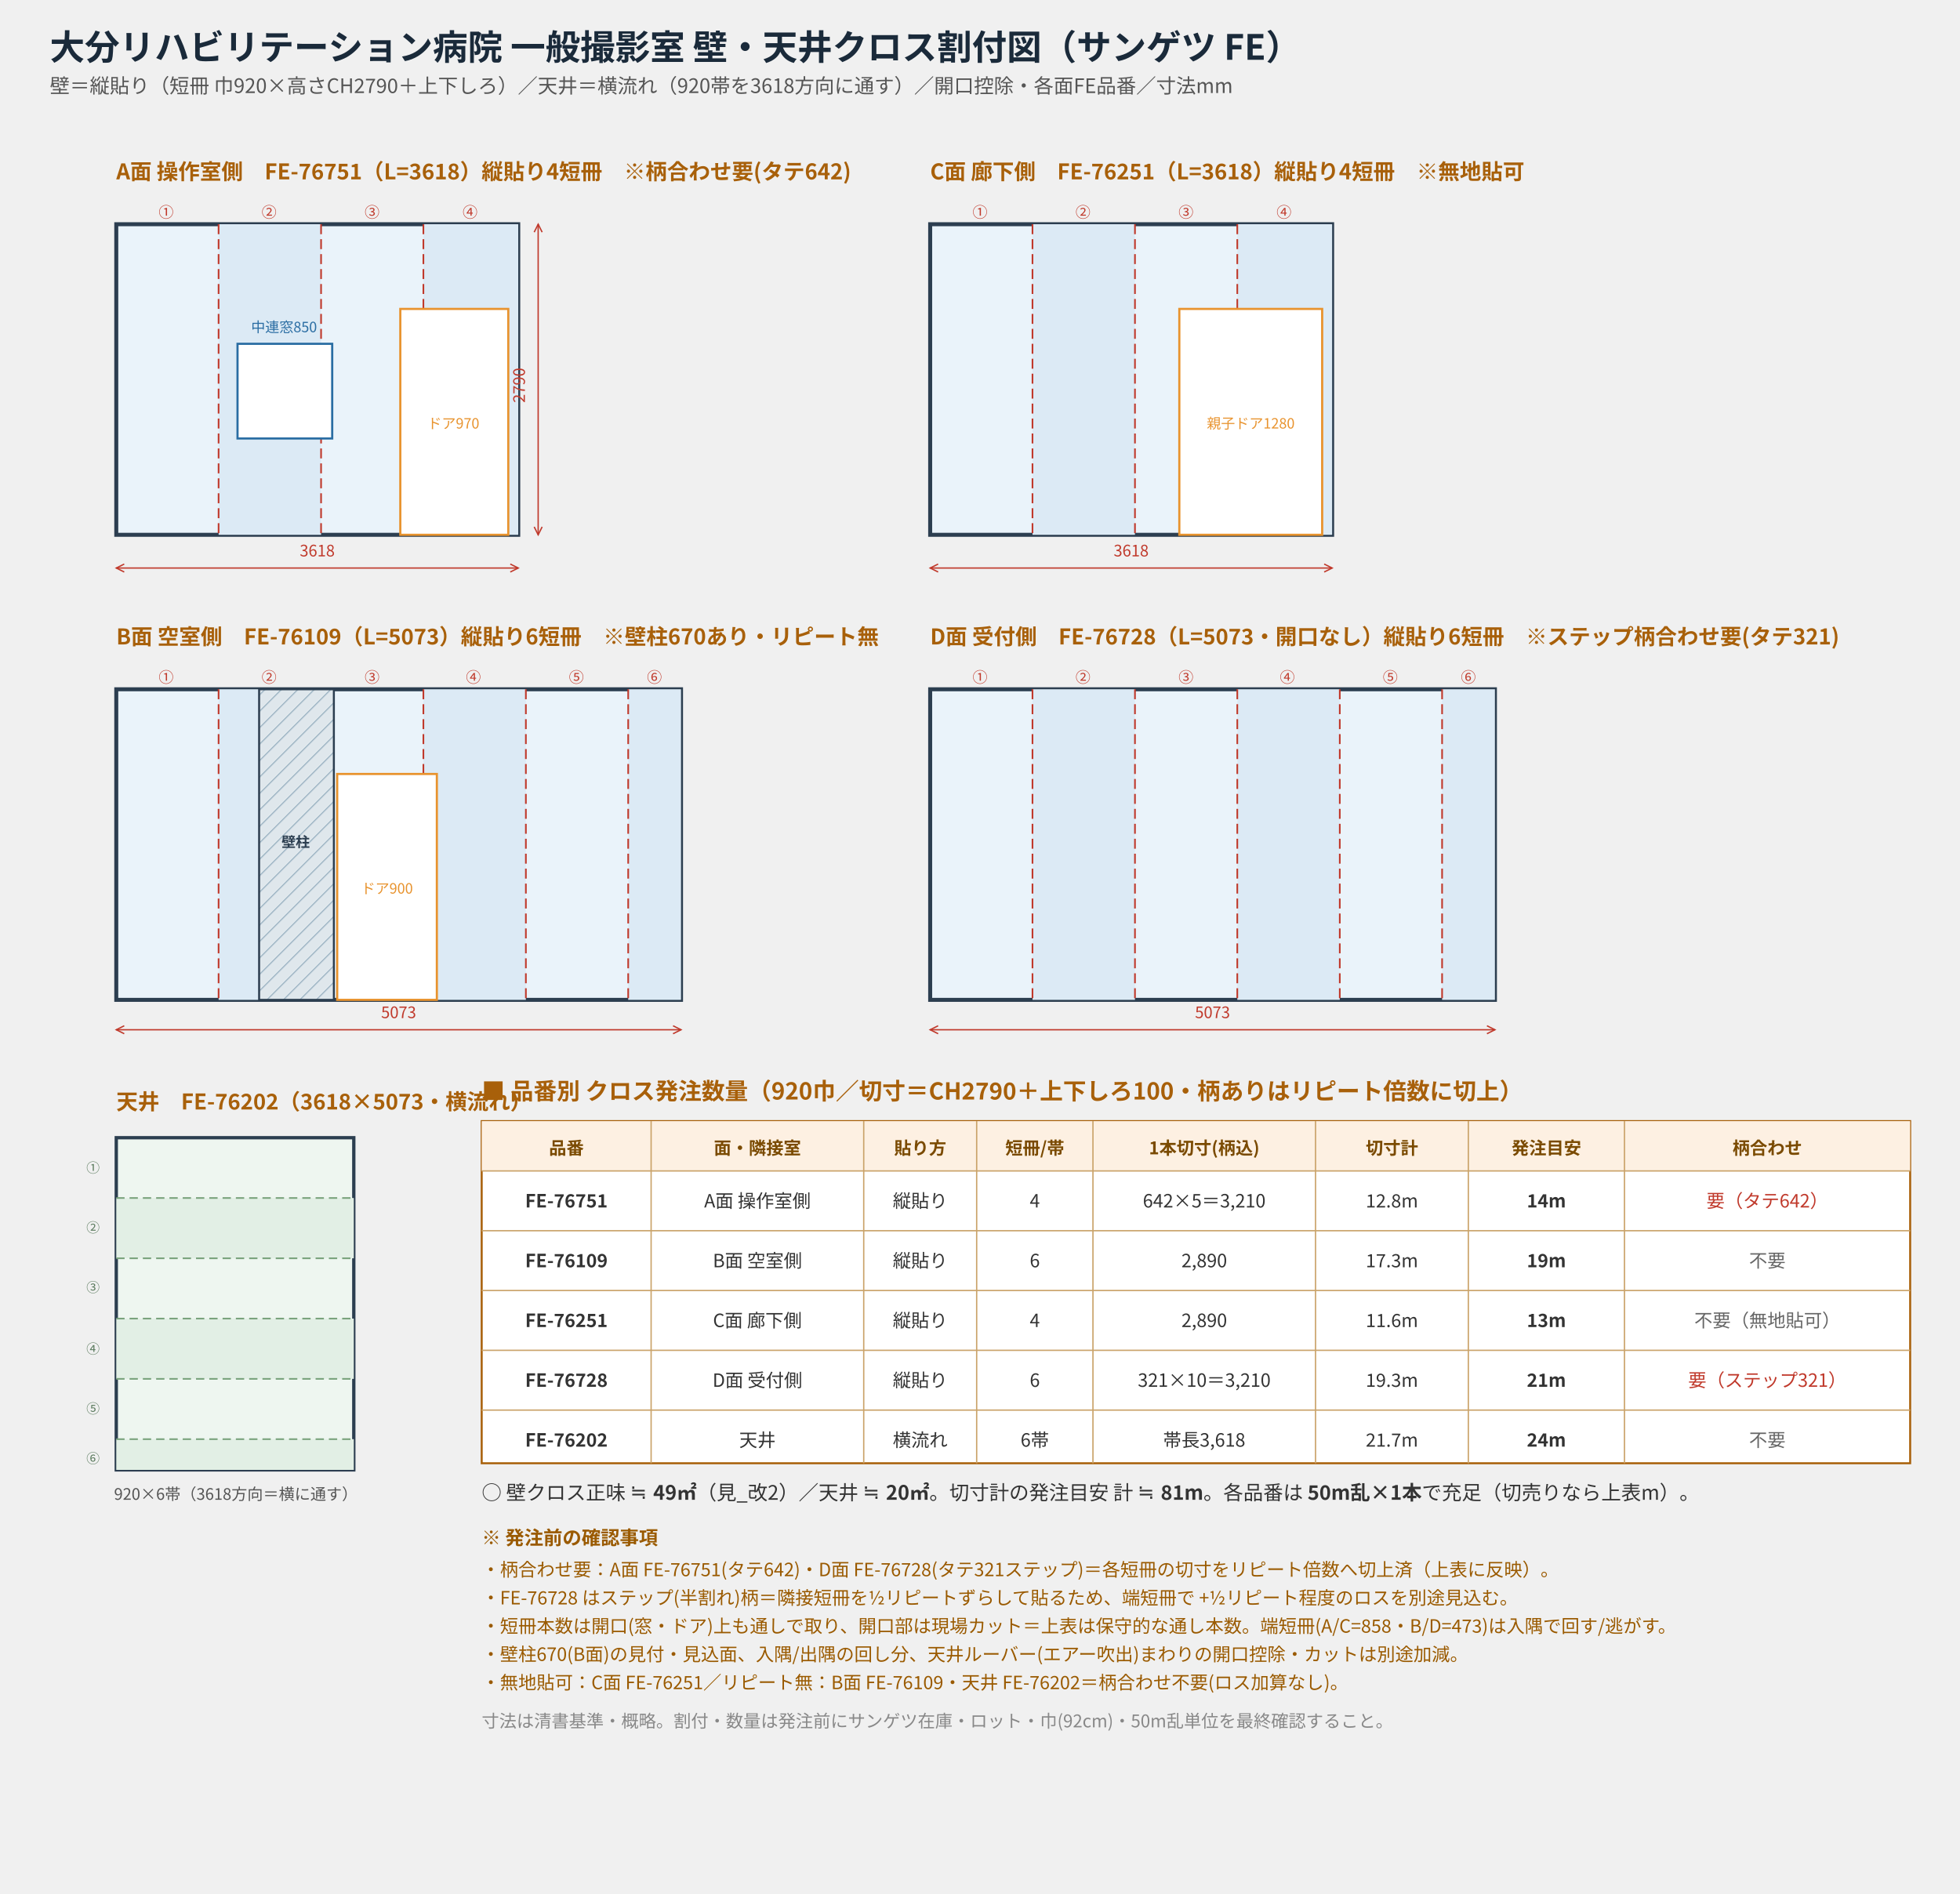
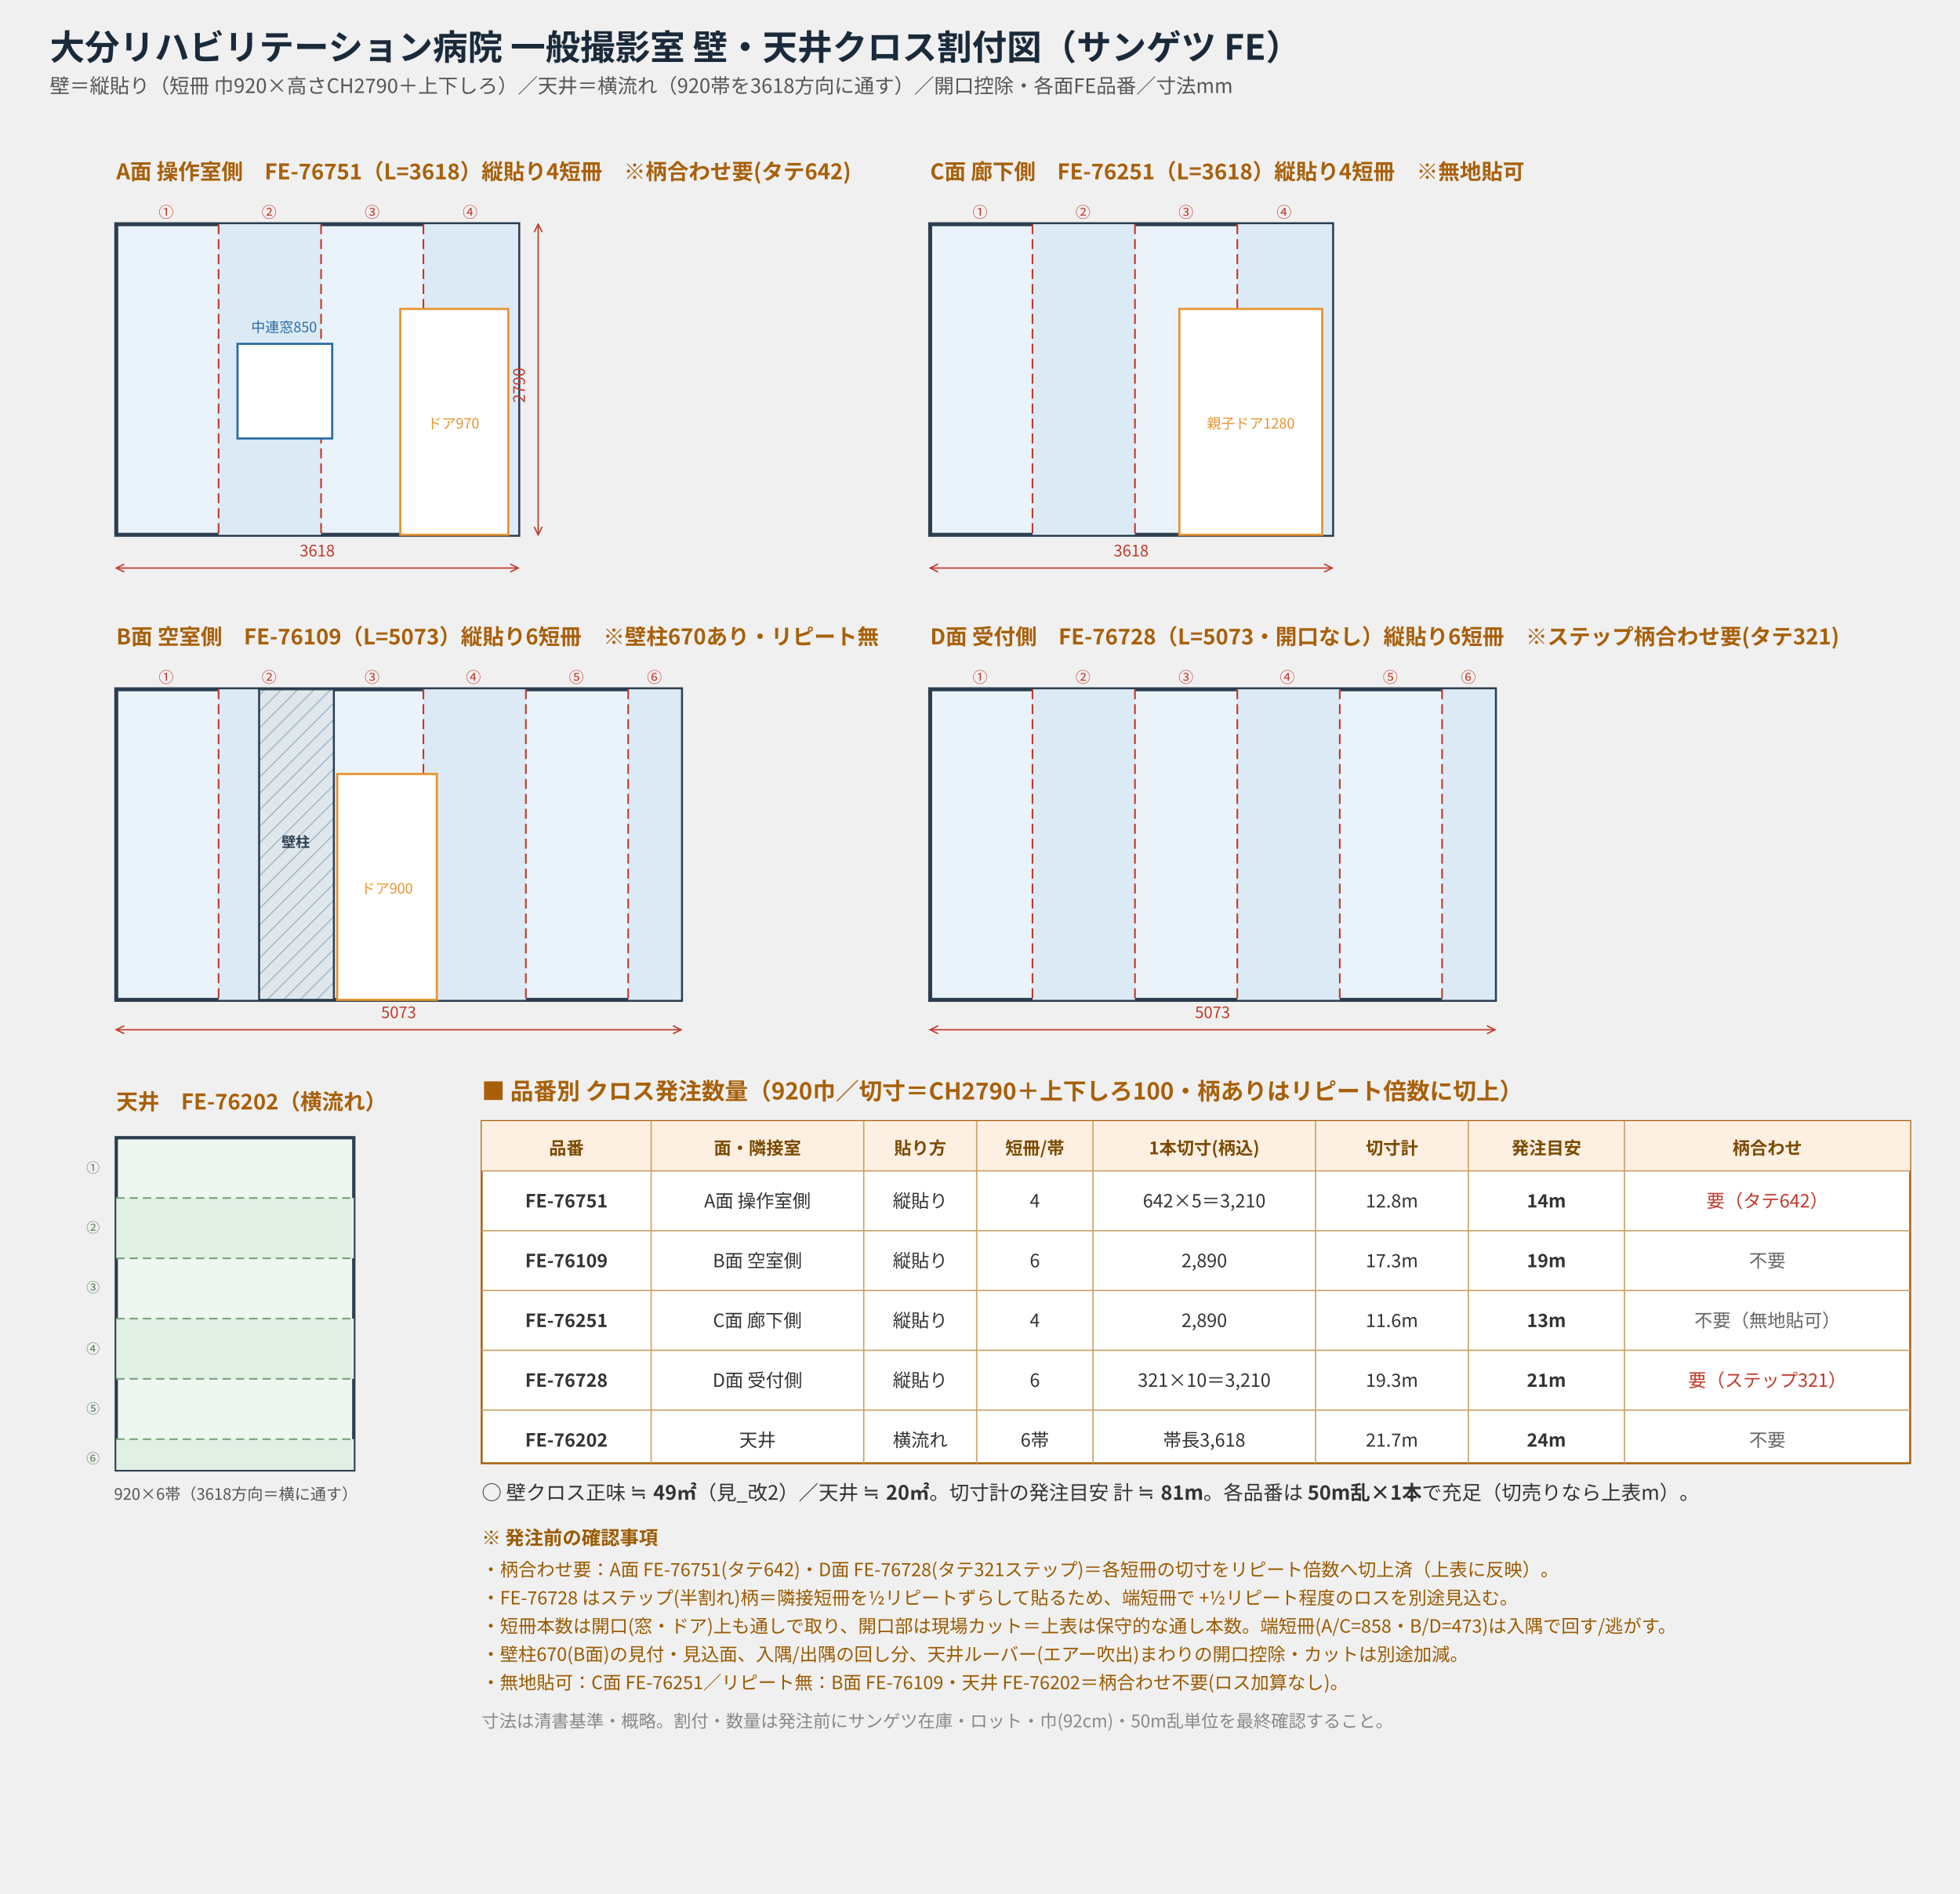
<svg xmlns="http://www.w3.org/2000/svg" viewBox="0 0 1180 1140" font-family="'Noto Sans CJK JP','Noto Sans JP','IPAGothic','Yu Gothic','Hiragino Kaku Gothic ProN','Meiryo',sans-serif">
  <defs>
    <marker id="dimS" markerWidth="10" markerHeight="10" refX="2" refY="5" orient="auto">
      <path d="M8,2 L2,5 L8,8" fill="none" stroke="#c0392b" stroke-width="1" />
    </marker>
    <marker id="dimE" markerWidth="10" markerHeight="10" refX="8" refY="5" orient="auto">
      <path d="M2,2 L8,5 L2,8" fill="none" stroke="#c0392b" stroke-width="1" />
    </marker>
    <pattern id="col" width="7" height="7" patternUnits="userSpaceOnUse" patternTransform="rotate(45)">
      <rect width="7" height="7" fill="#dfe7ec" />
      <line x1="0" y1="0" x2="0" y2="7" stroke="#9bb3c2" stroke-width="1.3" />
    </pattern>
  </defs>
  <text x="30" y="36" font-size="21" font-weight="bold" fill="#1a2a3a">大分リハビリテーション病院 一般撮影室 壁・天井クロス割付図（サンゲツ FE）</text>
  <text x="30" y="56" font-size="12" fill="#555">壁＝縦貼り（短冊 巾920×高さCH2790＋上下しろ）／天井＝横流れ（920帯を3618方向に通す）／開口控除・各面FE品番／寸法mm</text>
  <g>
    <text x="70" y="108" font-size="13" font-weight="bold" fill="#a8600a">A面 操作室側　FE-76751（L=3618）縦貼り4短冊　※柄合わせ要(タテ642)</text>
    <rect x="70" y="135" width="242" height="187" fill="#eaf3fa" stroke="#2c3e50" stroke-width="2.4" />
    <rect x="131.6" y="135" width="61.7" height="187" fill="#dceaf5" />
    <rect x="254.9" y="135" width="57.1" height="187" fill="#dceaf5" />
    <g stroke="#c0392b" stroke-width="1" stroke-dasharray="6 3">
      <line x1="131.6" y1="135" x2="131.6" y2="322" />
      <line x1="193.3" y1="135" x2="193.3" y2="322" />
      <line x1="254.9" y1="135" x2="254.9" y2="322" />
    </g>
    <rect x="143" y="207" width="57" height="57" fill="#fff" stroke="#2a6da3" stroke-width="1.3" />
    <text x="171" y="200" font-size="8.5" fill="#2a6da3" text-anchor="middle">中連窓850</text>
    <rect x="241" y="186" width="65" height="136" fill="#fff" stroke="#e8932e" stroke-width="1.3" />
    <text x="273" y="258" font-size="8.5" fill="#e8932e" text-anchor="middle">ドア970</text>
    <text x="100" y="131" font-size="9" fill="#c0392b" text-anchor="middle">①</text>
    <text x="162" y="131" font-size="9" fill="#c0392b" text-anchor="middle">②</text>
    <text x="224" y="131" font-size="9" fill="#c0392b" text-anchor="middle">③</text>
    <text x="283" y="131" font-size="9" fill="#c0392b" text-anchor="middle">④</text>
    <line x1="324" y1="135" x2="324" y2="322" stroke="#c0392b" stroke-width="0.8" marker-start="url(#dimS)" marker-end="url(#dimE)" />
    <text x="316" y="232" font-size="9.5" fill="#c0392b" transform="rotate(-90 316 232)" text-anchor="middle">2790</text>
    <line x1="70" y1="342" x2="312" y2="342" stroke="#c0392b" stroke-width="0.8" marker-start="url(#dimS)" marker-end="url(#dimE)" />
    <text x="191" y="335" font-size="9.5" fill="#c0392b" text-anchor="middle">3618</text>
  </g>
  <g>
    <text x="560" y="108" font-size="13" font-weight="bold" fill="#a8600a">C面 廊下側　FE-76251（L=3618）縦貼り4短冊　※無地貼可</text>
    <rect x="560" y="135" width="242" height="187" fill="#eaf3fa" stroke="#2c3e50" stroke-width="2.4" />
    <rect x="621.6" y="135" width="61.7" height="187" fill="#dceaf5" />
    <rect x="744.9" y="135" width="57.1" height="187" fill="#dceaf5" />
    <g stroke="#c0392b" stroke-width="1" stroke-dasharray="6 3">
      <line x1="621.6" y1="135" x2="621.6" y2="322" />
      <line x1="683.3" y1="135" x2="683.3" y2="322" />
      <line x1="744.9" y1="135" x2="744.9" y2="322" />
    </g>
    <rect x="710" y="186" width="86" height="136" fill="#fff" stroke="#e8932e" stroke-width="1.3" />
    <text x="753" y="258" font-size="8.5" fill="#e8932e" text-anchor="middle">親子ドア1280</text>
    <text x="590" y="131" font-size="9" fill="#c0392b" text-anchor="middle">①</text>
    <text x="652" y="131" font-size="9" fill="#c0392b" text-anchor="middle">②</text>
    <text x="714" y="131" font-size="9" fill="#c0392b" text-anchor="middle">③</text>
    <text x="773" y="131" font-size="9" fill="#c0392b" text-anchor="middle">④</text>
    <line x1="560" y1="342" x2="802" y2="342" stroke="#c0392b" stroke-width="0.8" marker-start="url(#dimS)" marker-end="url(#dimE)" />
    <text x="681" y="335" font-size="9.5" fill="#c0392b" text-anchor="middle">3618</text>
  </g>
  <g>
    <text x="70" y="388" font-size="13" font-weight="bold" fill="#a8600a">B面 空室側　FE-76109（L=5073）縦貼り6短冊　※壁柱670あり・リピート無</text>
    <rect x="70" y="415" width="340" height="187" fill="#eaf3fa" stroke="#2c3e50" stroke-width="2.4" />
    <rect x="131.6" y="415" width="61.7" height="187" fill="#dceaf5" />
    <rect x="254.9" y="415" width="61.7" height="187" fill="#dceaf5" />
    <rect x="378.2" y="415" width="31.8" height="187" fill="#dceaf5" />
    <g stroke="#c0392b" stroke-width="1" stroke-dasharray="6 3">
      <line x1="131.6" y1="415" x2="131.6" y2="602" />
      <line x1="193.3" y1="415" x2="193.3" y2="602" />
      <line x1="254.9" y1="415" x2="254.9" y2="602" />
      <line x1="316.6" y1="415" x2="316.6" y2="602" />
      <line x1="378.2" y1="415" x2="378.2" y2="602" />
    </g>
    <rect x="156" y="415" width="45" height="187" fill="url(#col)" stroke="#2c3e50" stroke-width="1.2" />
    <text x="178" y="510" font-size="8.5" fill="#2c3e50" text-anchor="middle" font-weight="bold">壁柱</text>
    <rect x="203" y="466" width="60" height="136" fill="#fff" stroke="#e8932e" stroke-width="1.3" />
    <text x="233" y="538" font-size="8.5" fill="#e8932e" text-anchor="middle">ドア900</text>
    <text x="100" y="411" font-size="9" fill="#c0392b" text-anchor="middle">①</text>
    <text x="162" y="411" font-size="9" fill="#c0392b" text-anchor="middle">②</text>
    <text x="224" y="411" font-size="9" fill="#c0392b" text-anchor="middle">③</text>
    <text x="285" y="411" font-size="9" fill="#c0392b" text-anchor="middle">④</text>
    <text x="347" y="411" font-size="9" fill="#c0392b" text-anchor="middle">⑤</text>
    <text x="394" y="411" font-size="9" fill="#c0392b" text-anchor="middle">⑥</text>
    <line x1="70" y1="620" x2="410" y2="620" stroke="#c0392b" stroke-width="0.8" marker-start="url(#dimS)" marker-end="url(#dimE)" />
    <text x="240" y="613" font-size="9.5" fill="#c0392b" text-anchor="middle">5073</text>
  </g>
  <g>
    <text x="560" y="388" font-size="13" font-weight="bold" fill="#a8600a">D面 受付側　FE-76728（L=5073・開口なし）縦貼り6短冊　※ステップ柄合わせ要(タテ321)</text>
    <rect x="560" y="415" width="340" height="187" fill="#eaf3fa" stroke="#2c3e50" stroke-width="2.4" />
    <rect x="621.6" y="415" width="61.7" height="187" fill="#dceaf5" />
    <rect x="744.9" y="415" width="61.7" height="187" fill="#dceaf5" />
    <rect x="868.2" y="415" width="31.8" height="187" fill="#dceaf5" />
    <g stroke="#c0392b" stroke-width="1" stroke-dasharray="6 3">
      <line x1="621.6" y1="415" x2="621.6" y2="602" />
      <line x1="683.3" y1="415" x2="683.3" y2="602" />
      <line x1="744.9" y1="415" x2="744.9" y2="602" />
      <line x1="806.6" y1="415" x2="806.6" y2="602" />
      <line x1="868.2" y1="415" x2="868.2" y2="602" />
    </g>
    <text x="590" y="411" font-size="9" fill="#c0392b" text-anchor="middle">①</text>
    <text x="652" y="411" font-size="9" fill="#c0392b" text-anchor="middle">②</text>
    <text x="714" y="411" font-size="9" fill="#c0392b" text-anchor="middle">③</text>
    <text x="775" y="411" font-size="9" fill="#c0392b" text-anchor="middle">④</text>
    <text x="837" y="411" font-size="9" fill="#c0392b" text-anchor="middle">⑤</text>
    <text x="884" y="411" font-size="9" fill="#c0392b" text-anchor="middle">⑥</text>
    <line x1="560" y1="620" x2="900" y2="620" stroke="#c0392b" stroke-width="0.8" marker-start="url(#dimS)" marker-end="url(#dimE)" />
    <text x="730" y="613" font-size="9.5" fill="#c0392b" text-anchor="middle">5073</text>
  </g>
  <g>
-     <text x="70" y="668" font-size="13" font-weight="bold" fill="#a8600a">天井　FE-76202（3618×5073・横流れ）</text>
+     <text x="70" y="668" font-size="13" font-weight="bold" fill="#a8600a">天井　FE-76202（横流れ）</text>
    <rect x="70" y="685" width="143" height="200" fill="#eef6f0" stroke="#2c3e50" stroke-width="2" />
    <rect x="70" y="721.3" width="143" height="36.3" fill="#e2efe5" />
    <rect x="70" y="793.9" width="143" height="36.3" fill="#e2efe5" />
    <rect x="70" y="866.5" width="143" height="18.5" fill="#e2efe5" />
    <g stroke="#7aa37d" stroke-width="1" stroke-dasharray="5 3">
      <line x1="70" y1="721.3" x2="213" y2="721.3" />
      <line x1="70" y1="757.6" x2="213" y2="757.6" />
      <line x1="70" y1="793.9" x2="213" y2="793.9" />
      <line x1="70" y1="830.2" x2="213" y2="830.2" />
      <line x1="70" y1="866.5" x2="213" y2="866.5" />
    </g>
    <text x="60" y="706" font-size="8" fill="#5a7a5d" text-anchor="end">①</text>
    <text x="60" y="742" font-size="8" fill="#5a7a5d" text-anchor="end">②</text>
    <text x="60" y="778" font-size="8" fill="#5a7a5d" text-anchor="end">③</text>
    <text x="60" y="815" font-size="8" fill="#5a7a5d" text-anchor="end">④</text>
    <text x="60" y="851" font-size="8" fill="#5a7a5d" text-anchor="end">⑤</text>
    <text x="60" y="881" font-size="8" fill="#5a7a5d" text-anchor="end">⑥</text>
    <text x="142" y="903" font-size="9.5" fill="#555" text-anchor="middle">920×6帯（3618方向＝横に通す）</text>
  </g>
  <g>
    <text x="290" y="662" font-size="14" font-weight="bold" fill="#a8600a">■ 品番別 クロス発注数量（920巾／切寸＝CH2790＋上下しろ100・柄ありはリピート倍数に切上）</text>
    <rect x="290" y="675" width="860" height="206" fill="#fff" stroke="#a8600a" stroke-width="1.2" />
    <rect x="290" y="675" width="860" height="30" fill="#fdf0e2" />
    <g stroke="#caa36a" stroke-width="0.8">
      <line x1="392" y1="675" x2="392" y2="881" />
      <line x1="520" y1="675" x2="520" y2="881" />
      <line x1="588" y1="675" x2="588" y2="881" />
      <line x1="658" y1="675" x2="658" y2="881" />
      <line x1="792" y1="675" x2="792" y2="881" />
      <line x1="884" y1="675" x2="884" y2="881" />
      <line x1="978" y1="675" x2="978" y2="881" />
    </g>
    <g stroke="#caa36a" stroke-width="0.8">
      <line x1="290" y1="705" x2="1150" y2="705" />
      <line x1="290" y1="741" x2="1150" y2="741" />
      <line x1="290" y1="777" x2="1150" y2="777" />
      <line x1="290" y1="813" x2="1150" y2="813" />
      <line x1="290" y1="849" x2="1150" y2="849" />
    </g>
    <g font-size="10.5" font-weight="bold" fill="#7a4a00" text-anchor="middle">
      <text x="341" y="695">品番</text>
      <text x="456" y="695">面・隣接室</text>
      <text x="554" y="695">貼り方</text>
      <text x="623" y="695">短冊/帯</text>
      <text x="725" y="695">1本切寸(柄込)</text>
      <text x="838" y="695">切寸計</text>
      <text x="931" y="695">発注目安</text>
      <text x="1064" y="695">柄合わせ</text>
    </g>
    <g font-size="11" fill="#333">
      <text x="341" y="727" text-anchor="middle" font-weight="bold">FE-76751</text>
      <text x="456" y="727" text-anchor="middle">A面 操作室側</text>
      <text x="554" y="727" text-anchor="middle">縦貼り</text>
      <text x="623" y="727" text-anchor="middle">4</text>
      <text x="725" y="727" text-anchor="middle">642×5＝3,210</text>
      <text x="838" y="727" text-anchor="middle">12.8m</text>
      <text x="931" y="727" text-anchor="middle" font-weight="bold">14m</text>
      <text x="1064" y="727" text-anchor="middle" fill="#c0392b">要（タテ642）</text>
    </g>
    <g font-size="11" fill="#333">
      <text x="341" y="763" text-anchor="middle" font-weight="bold">FE-76109</text>
      <text x="456" y="763" text-anchor="middle">B面 空室側</text>
      <text x="554" y="763" text-anchor="middle">縦貼り</text>
      <text x="623" y="763" text-anchor="middle">6</text>
      <text x="725" y="763" text-anchor="middle">2,890</text>
      <text x="838" y="763" text-anchor="middle">17.3m</text>
      <text x="931" y="763" text-anchor="middle" font-weight="bold">19m</text>
      <text x="1064" y="763" text-anchor="middle" fill="#666">不要</text>
    </g>
    <g font-size="11" fill="#333">
      <text x="341" y="799" text-anchor="middle" font-weight="bold">FE-76251</text>
      <text x="456" y="799" text-anchor="middle">C面 廊下側</text>
      <text x="554" y="799" text-anchor="middle">縦貼り</text>
      <text x="623" y="799" text-anchor="middle">4</text>
      <text x="725" y="799" text-anchor="middle">2,890</text>
      <text x="838" y="799" text-anchor="middle">11.6m</text>
      <text x="931" y="799" text-anchor="middle" font-weight="bold">13m</text>
      <text x="1064" y="799" text-anchor="middle" fill="#666">不要（無地貼可）</text>
    </g>
    <g font-size="11" fill="#333">
      <text x="341" y="835" text-anchor="middle" font-weight="bold">FE-76728</text>
      <text x="456" y="835" text-anchor="middle">D面 受付側</text>
      <text x="554" y="835" text-anchor="middle">縦貼り</text>
      <text x="623" y="835" text-anchor="middle">6</text>
      <text x="725" y="835" text-anchor="middle">321×10＝3,210</text>
      <text x="838" y="835" text-anchor="middle">19.3m</text>
      <text x="931" y="835" text-anchor="middle" font-weight="bold">21m</text>
      <text x="1064" y="835" text-anchor="middle" fill="#c0392b">要（ステップ321）</text>
    </g>
    <g font-size="11" fill="#333">
      <text x="341" y="871" text-anchor="middle" font-weight="bold">FE-76202</text>
      <text x="456" y="871" text-anchor="middle">天井</text>
      <text x="554" y="871" text-anchor="middle">横流れ</text>
      <text x="623" y="871" text-anchor="middle">6帯</text>
      <text x="725" y="871" text-anchor="middle">帯長3,618</text>
      <text x="838" y="871" text-anchor="middle">21.7m</text>
      <text x="931" y="871" text-anchor="middle" font-weight="bold">24m</text>
      <text x="1064" y="871" text-anchor="middle" fill="#666">不要</text>
    </g>
  </g>
  <g>
    <text x="290" y="903" font-size="12" fill="#333">○ 壁クロス正味 ≒ <tspan font-weight="bold">49㎡</tspan>（見_改2）／天井 ≒ <tspan font-weight="bold">20㎡</tspan>。切寸計の発注目安 計 ≒ <tspan font-weight="bold">81m</tspan>。各品番は <tspan font-weight="bold">50m乱×1本</tspan>で充足（切売りなら上表m）。</text>
    <text x="290" y="930" font-size="11.5" font-weight="bold" fill="#9a5a00">※ 発注前の確認事項</text>
    <text x="290" y="949" font-size="11" fill="#9a5a00">・柄合わせ要：A面 FE-76751(タテ642)・D面 FE-76728(タテ321ステップ)＝各短冊の切寸をリピート倍数へ切上済（上表に反映）。</text>
    <text x="290" y="966" font-size="11" fill="#9a5a00">・FE-76728 はステップ(半割れ)柄＝隣接短冊を½リピートずらして貼るため、端短冊で +½リピート程度のロスを別途見込む。</text>
    <text x="290" y="983" font-size="11" fill="#9a5a00">・短冊本数は開口(窓・ドア)上も通しで取り、開口部は現場カット＝上表は保守的な通し本数。端短冊(A/C=858・B/D=473)は入隅で回す/逃がす。</text>
    <text x="290" y="1000" font-size="11" fill="#9a5a00">・壁柱670(B面)の見付・見込面、入隅/出隅の回し分、天井ルーバー(エアー吹出)まわりの開口控除・カットは別途加減。</text>
    <text x="290" y="1017" font-size="11" fill="#9a5a00">・無地貼可：C面 FE-76251／リピート無：B面 FE-76109・天井 FE-76202＝柄合わせ不要(ロス加算なし)。</text>
    <text x="290" y="1040" font-size="10.5" fill="#888">寸法は清書基準・概略。割付・数量は発注前にサンゲツ在庫・ロット・巾(92cm)・50m乱単位を最終確認すること。</text>
  </g>
</svg>
